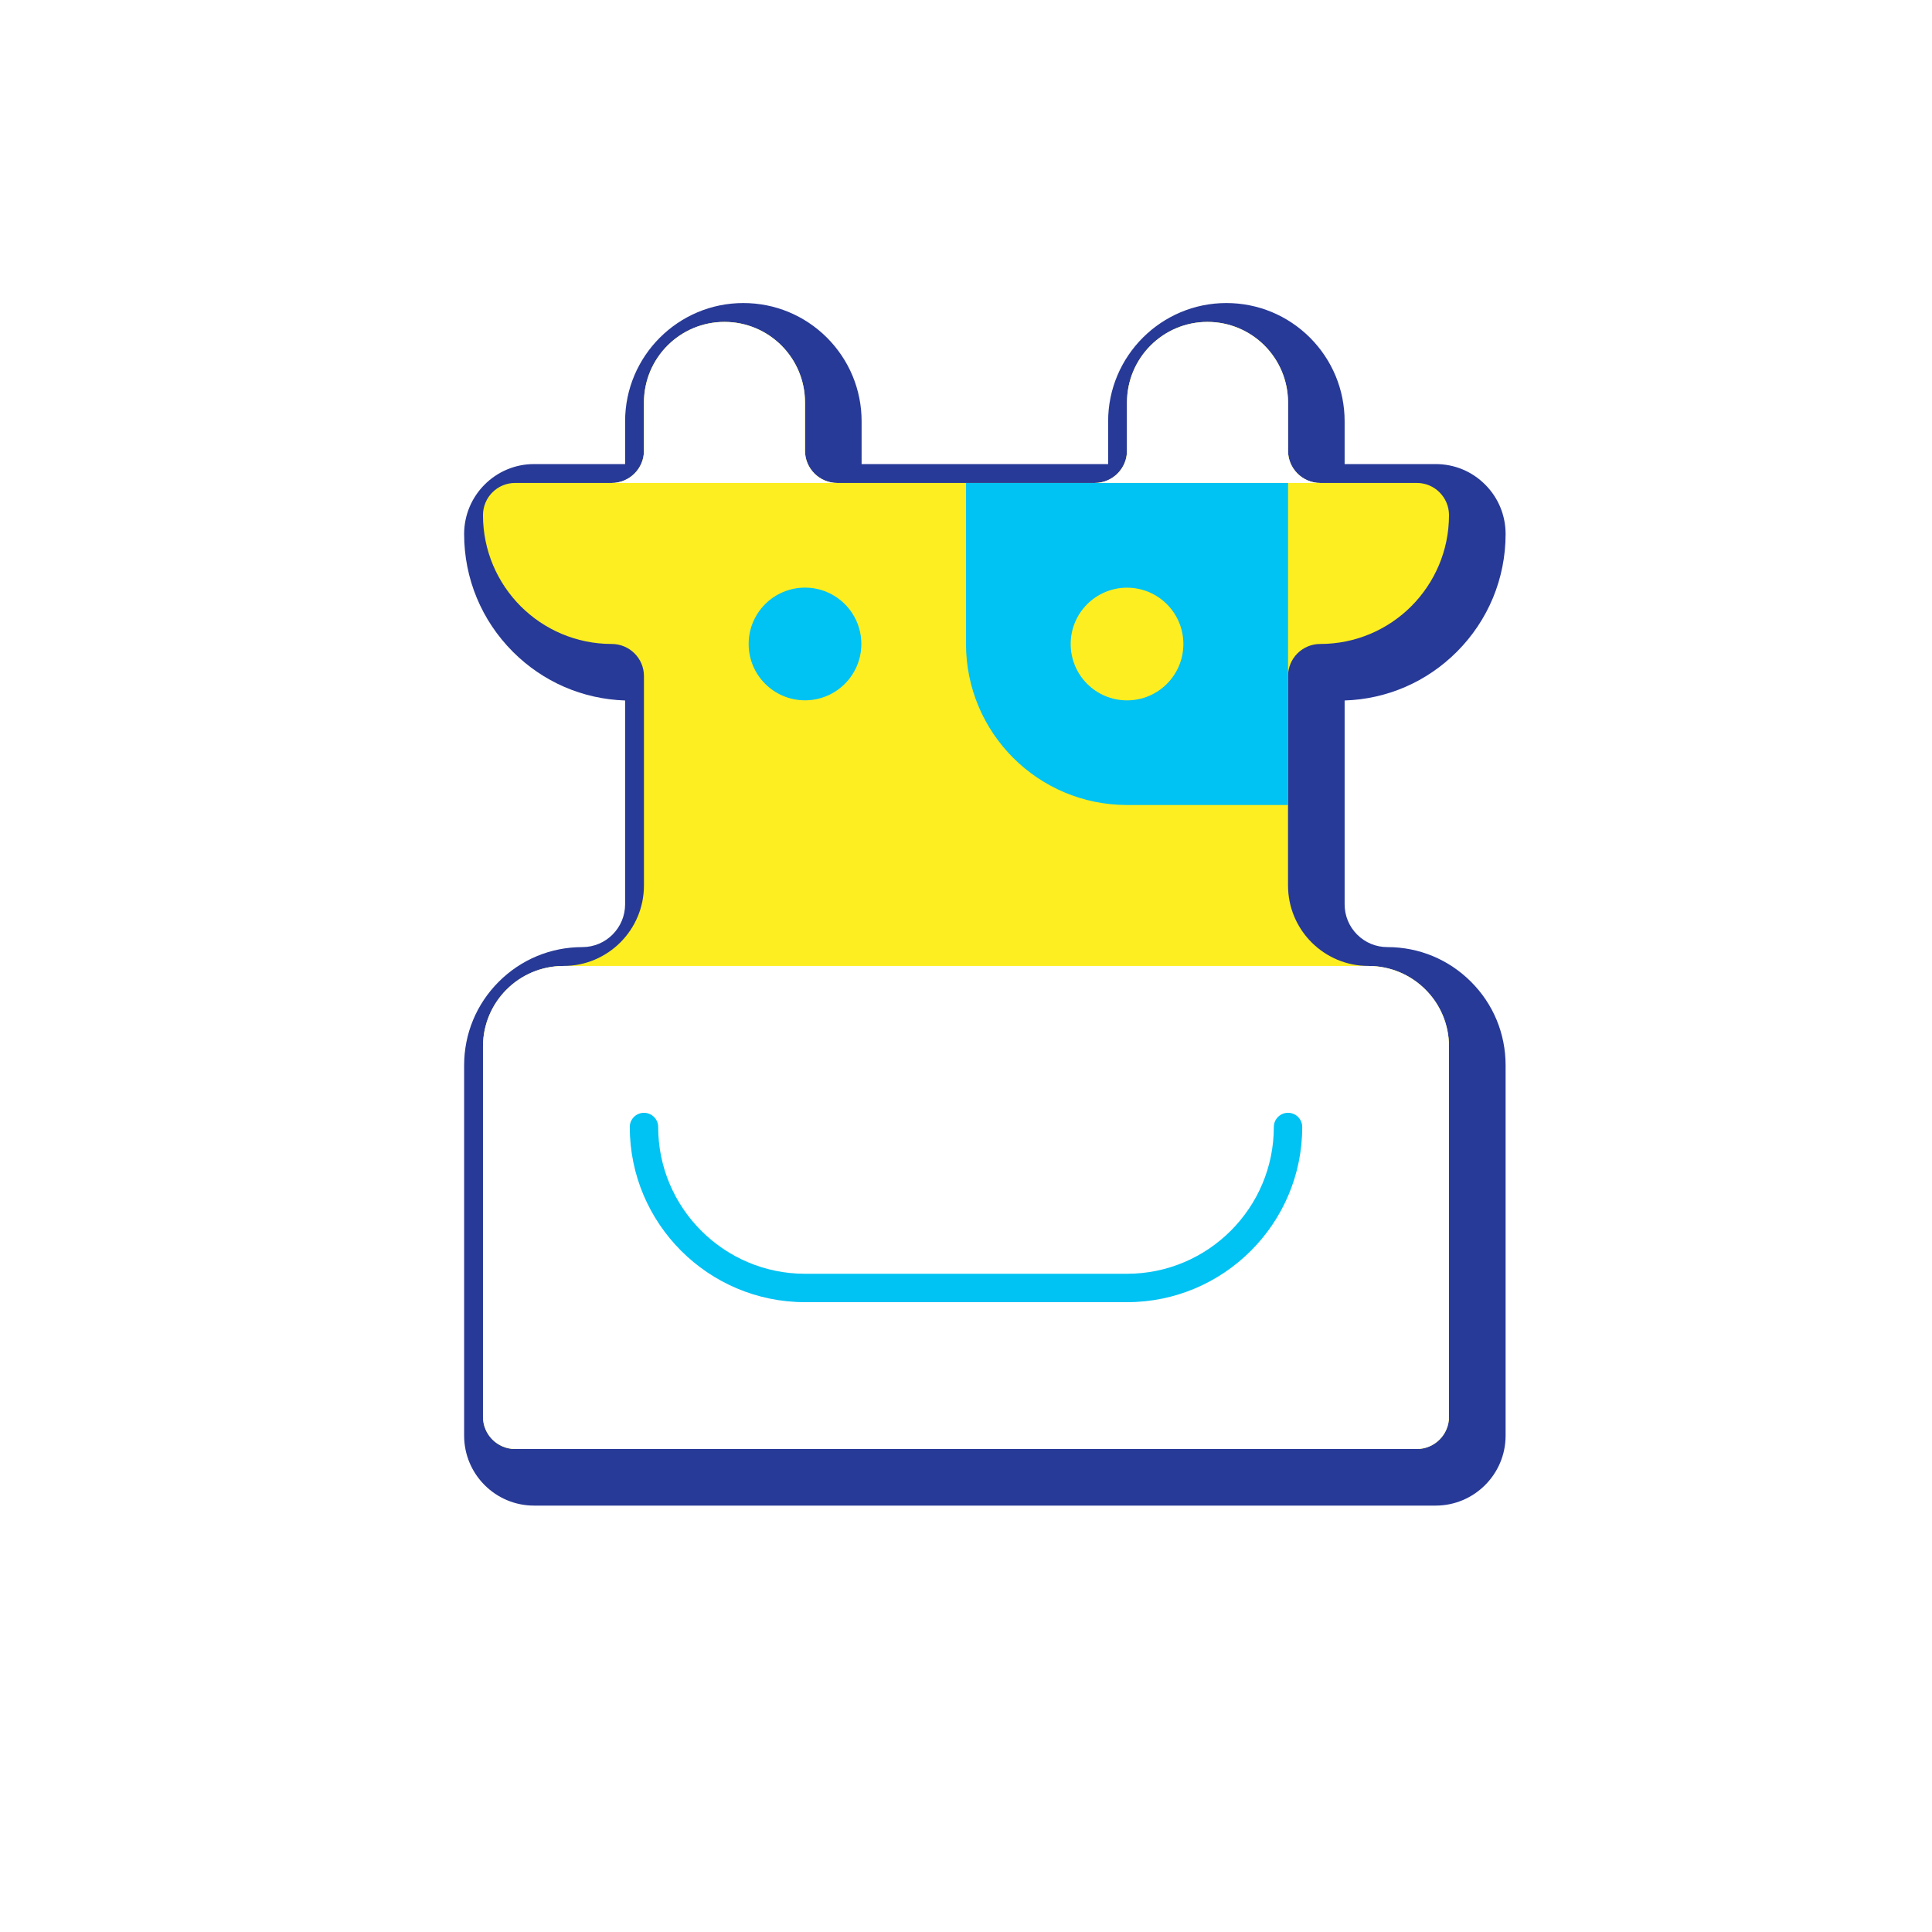
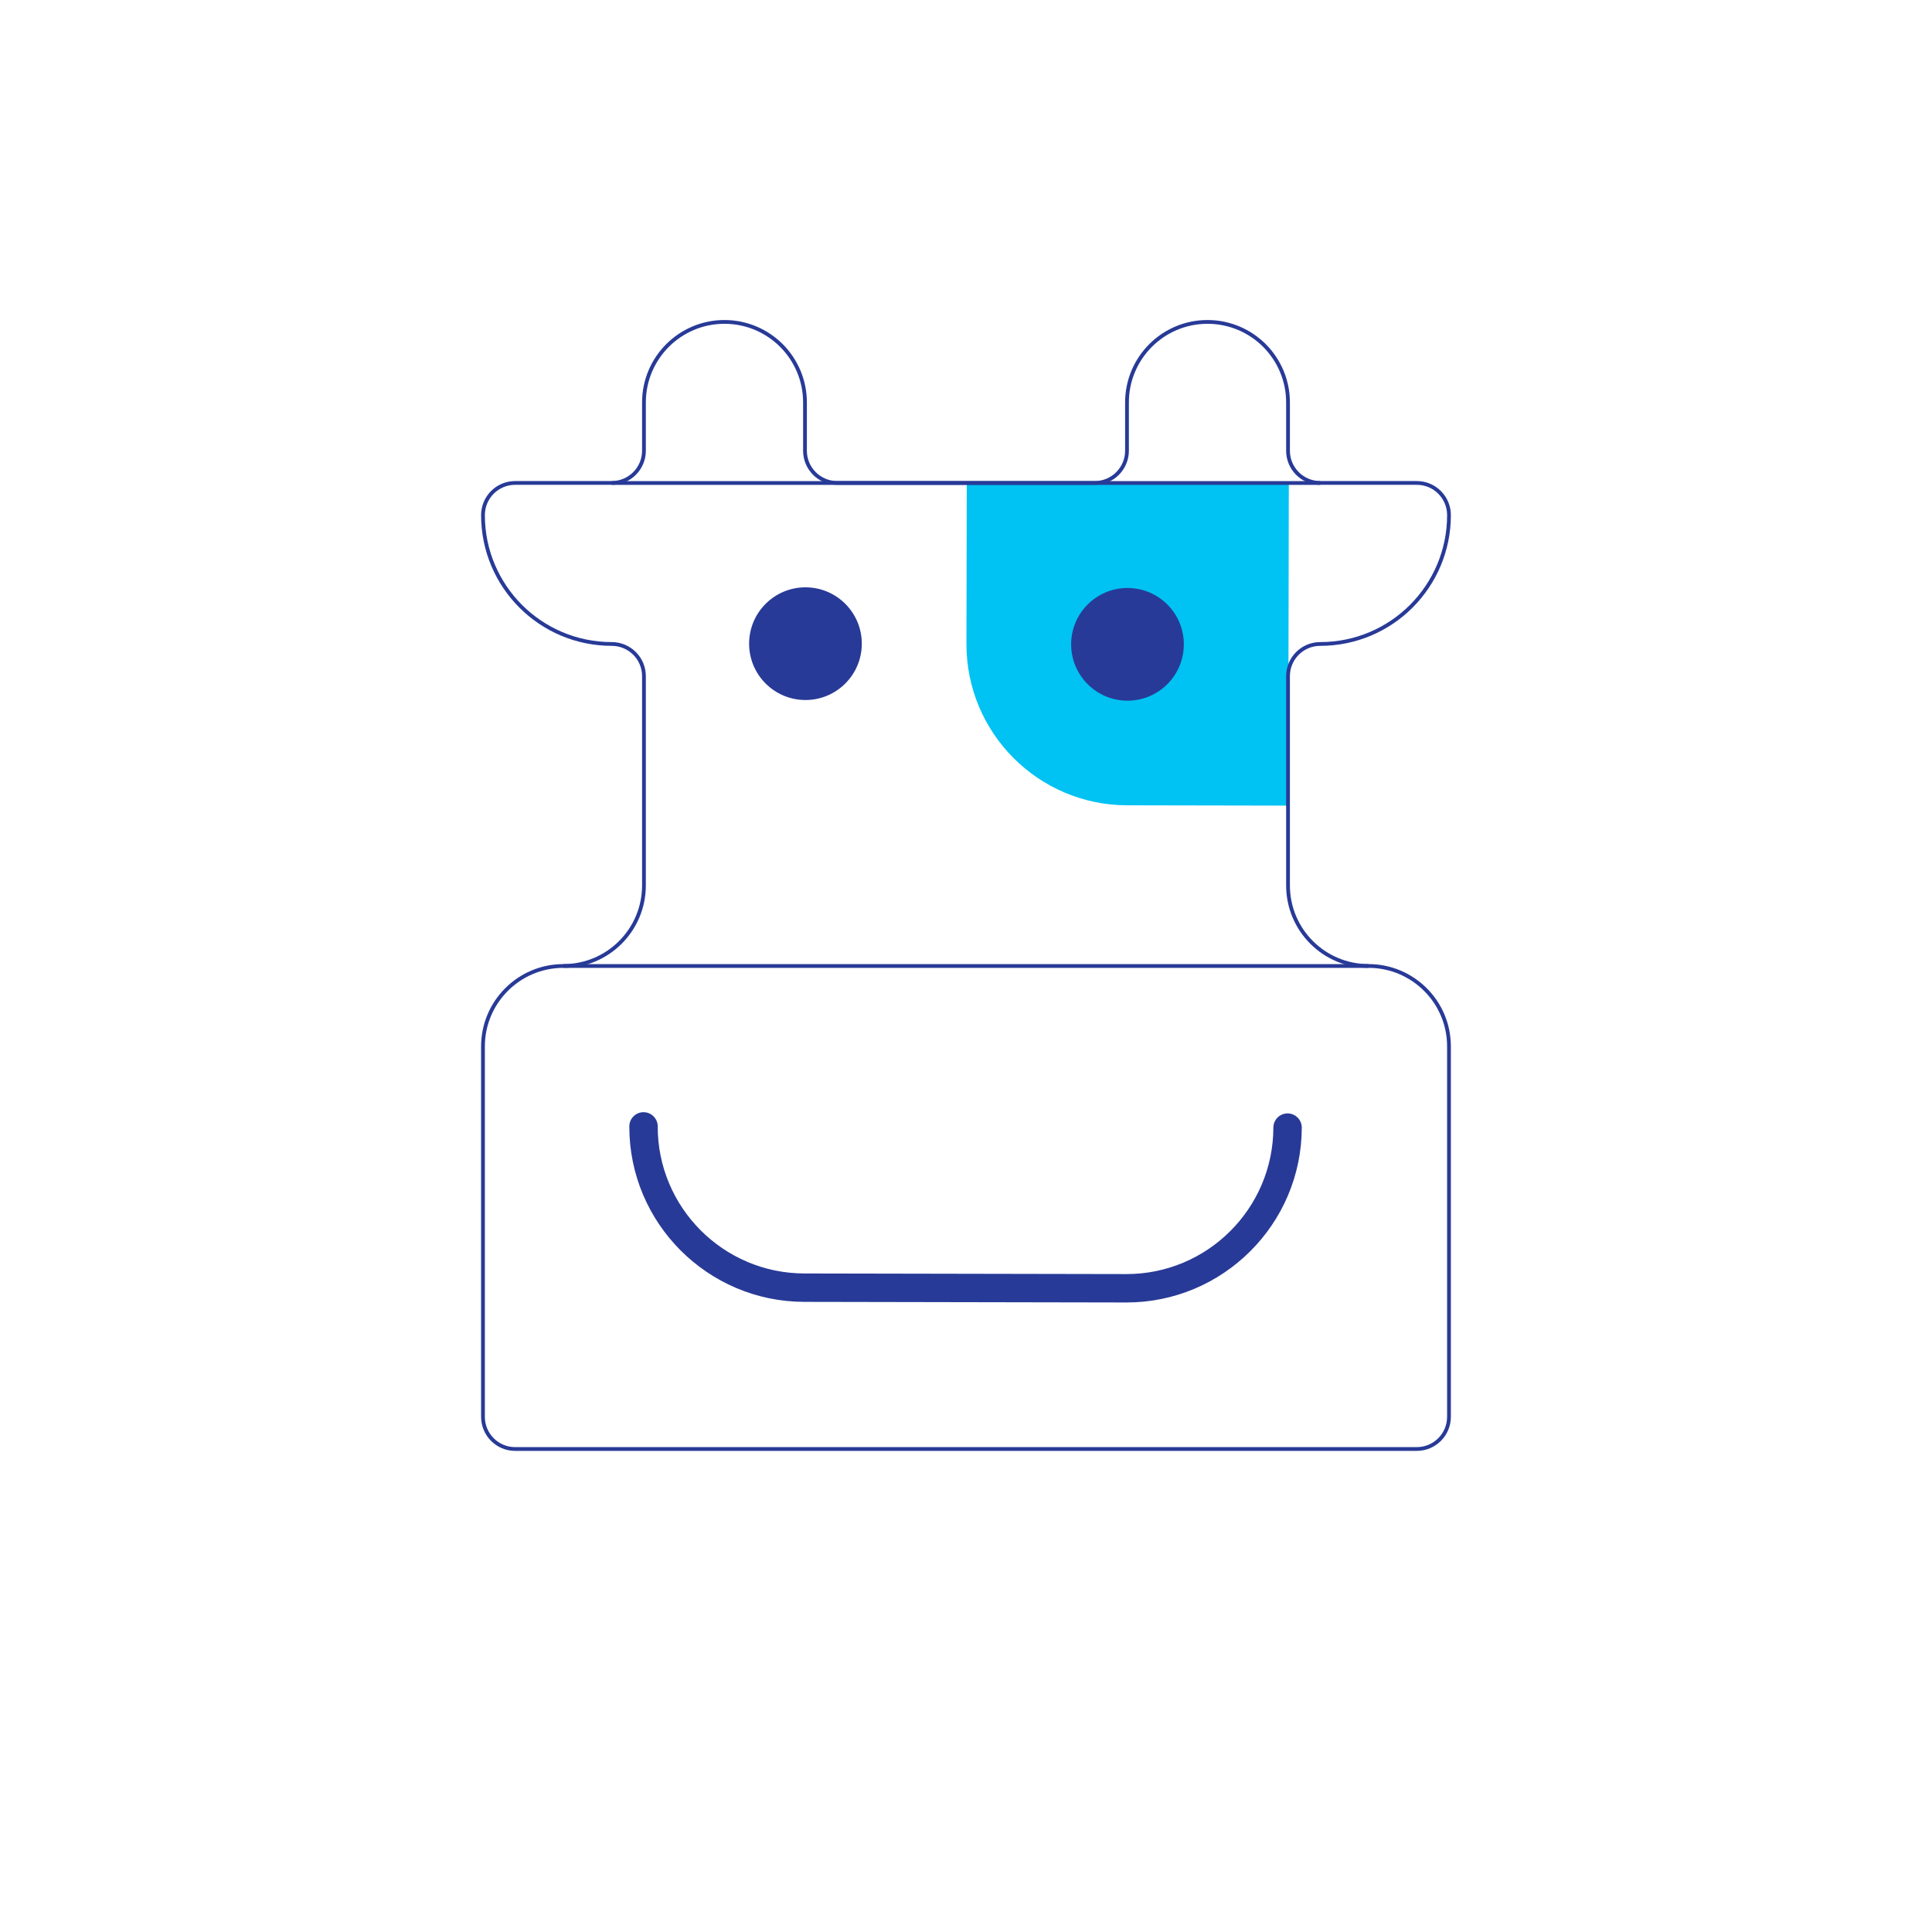
<svg xmlns="http://www.w3.org/2000/svg" id="Layer_2" data-name="Layer 2" viewBox="0 0 512 512">
+   <defs>
+     <style>
+       .cls-1 {
+         fill: #00c2f3;
+       }
+ 
+       .cls-2 {
+         fill: #fff;
+       }
+ 
+       .cls-3, .cls-4 {
+         fill: #283a97;
+       }
+ 
+       .cls-5 {
+         fill: none;
+       }
+ 
+       .cls-5, .cls-4 {
+         stroke: #283a97;
+         stroke-miterlimit: 10;
+       }
+     </style>
+   </defs>
  <g id="handmade-educational-toys">
    <g>
-       <rect width="512" height="512" fill="#fff" />
-       <g>
-         <path d="M141.52,399c-10.212,0-18.52-8.314-18.52-18.535v-98.143c0-8.369,3.259-16.237,9.176-22.154s13.785-9.176,22.154-9.176c6.247,0,11.329-5.089,11.329-11.345v-54.012c-11.237-.364-21.749-4.913-29.735-12.901-8.337-8.356-12.924-19.439-12.924-31.215,0-10.22,8.308-18.535,18.52-18.535h24.14v-11.33c0-17.284,14.055-31.345,31.329-31.345,8.355,0,16.224,3.254,22.155,9.163,5.937,5.959,9.19,13.828,9.19,22.182v11.33h65.332v-11.33c0-17.284,14.055-31.345,31.33-31.345,8.356,0,16.225,3.254,22.155,9.163,5.936,5.959,9.189,13.827,9.189,22.182v11.33h24.124c4.985,0,9.651,1.939,13.141,5.46,3.468,3.47,5.395,8.125,5.395,13.075,0,11.775-4.587,22.858-12.916,31.207-7.994,7.996-18.506,12.545-29.743,12.909v54.012c0,3.037,1.179,5.888,3.318,8.027,2.139,2.14,4.983,3.317,8.011,3.317,8.369,0,16.237,3.259,22.154,9.176,5.912,5.891,9.176,13.763,9.176,22.154v98.143c0,10.221-8.314,18.535-18.535,18.535h-238.945Z" fill="#283a97" />
-         <path d="M362.67,255.992c-5.886,0-11.229-2.393-15.083-6.247-3.869-3.869-6.247-9.212-6.247-15.098v-55.469c0-4.711,3.823-8.52,8.535-8.52,9.423,0,17.958-3.823,24.129-9.995,6.172-6.187,9.995-14.721,9.995-24.144,0-2.348-.948-4.486-2.499-6.036-1.536-1.55-3.673-2.499-6.036-2.499h-25.59c-4.711,0-8.535-3.823-8.535-8.535v-12.795c0-5.901-2.394-11.229-6.247-15.098-3.868-3.853-9.197-6.247-15.098-6.247-11.771,0-21.33,9.558-21.33,21.345v12.795c0,4.711-3.823,8.535-8.535,8.535h-68.264c-4.711,0-8.535-3.823-8.535-8.535v-12.795c0-5.901-2.394-11.229-6.247-15.098-3.869-3.853-9.197-6.247-15.098-6.247-11.771,0-21.33,9.558-21.33,21.345v12.795c0,4.711-3.823,8.535-8.535,8.535h-25.605c-4.711,0-8.52,3.823-8.52,8.535,0,9.423,3.823,17.958,9.995,24.144,6.171,6.172,14.706,9.995,24.129,9.995,2.348,0,4.485.948,6.036,2.499,1.551,1.535,2.499,3.673,2.499,6.021v55.469c0,11.786-9.543,21.345-21.33,21.345-5.901,0-11.229,2.393-15.083,6.247-3.854,3.853-6.247,9.182-6.247,15.083v98.143c0,4.711,3.808,8.535,8.52,8.535h238.946c4.727,0,8.535-3.823,8.535-8.535v-98.143c0-5.901-2.378-11.229-6.247-15.083-3.854-3.854-9.197-6.247-15.083-6.247Z" fill="#fcee21" />
-       </g>
-       <g>
-         <path d="M341.341,119.45c0,4.711,3.823,8.535,8.535,8.535h-59.744c4.711,0,8.535-3.823,8.535-8.535v-12.795c0-11.786,9.558-21.345,21.33-21.345,5.901,0,11.229,2.393,15.098,6.247,3.853,3.869,6.247,9.197,6.247,15.098v12.795Z" fill="#fff" />
-         <path d="M221.868,127.985h-59.744c4.711,0,8.535-3.823,8.535-8.535v-12.795c0-11.786,9.558-21.345,21.33-21.345,5.901,0,11.229,2.393,15.098,6.247,3.853,3.869,6.247,9.197,6.247,15.098v12.795c0,4.711,3.823,8.535,8.535,8.535Z" fill="#fff" />
-         <path d="M384,341.326v34.139c0,4.711-3.808,8.535-8.535,8.535h-238.945c-4.711,0-8.52-3.823-8.52-8.535v-98.143c0-5.901,2.393-11.229,6.247-15.083,3.853-3.853,9.182-6.247,15.083-6.247h213.341c5.886,0,11.229,2.393,15.083,6.247,3.869,3.853,6.247,9.182,6.247,15.083v64.004Z" fill="#fff" />
-         <g>
-           <circle cx="213.333" cy="170.659" r="14.932" fill="#00c2f3" />
-           <path d="M341.348,179.194v34.139h-42.674c-23.557,0-42.659-19.102-42.674-42.659v-42.674h85.348v51.194ZM313.606,170.674c0-8.249-6.683-14.932-14.932-14.932-8.249,0-14.932,6.683-14.932,14.932,0,8.249,6.683,14.932,14.932,14.932,8.249,0,14.932-6.683,14.932-14.932Z" fill="#00c2f3" />
-           <path d="M341.341,294.904c2.077,0,3.763,1.686,3.763,3.763,0,25.605-20.833,46.422-46.437,46.422h-85.333c-25.605,0-46.437-20.818-46.437-46.422,0-2.077,1.686-3.763,3.763-3.763,2.077,0,3.763,1.686,3.763,3.763,0,21.45,17.461,38.896,38.911,38.896h85.333c21.465,0,38.911-17.446,38.911-38.896,0-2.077,1.686-3.763,3.763-3.763Z" fill="#00c2f3" />
-         </g>
-       </g>
+       <rect class="cls-2" width="512" height="512" />
+       <path class="cls-3" d="M341.227,295.065c2.077.004,3.76,1.693,3.756,3.77-.048,25.604-20.921,46.383-46.525,46.334l-85.333-.161c-25.604-.048-46.398-20.906-46.349-46.51.004-2.077,1.693-3.76,3.77-3.756,2.077.004,3.76,1.693,3.756,3.77-.041,21.45,17.387,38.929,38.837,38.97l85.333.161c21.465.041,38.944-17.372,38.985-38.822.004-2.077,1.693-3.76,3.77-3.756Z" />
+       <circle class="cls-3" cx="213.455" cy="170.579" r="14.932" />
+       <path class="cls-1" d="M341.453,179.356l-.065,34.139-42.674-.081c-23.557-.045-42.623-19.182-42.593-42.74l.081-42.674,34.139.065,51.209.097-.097,51.194Z" />
+       <path class="cls-5" d="M362.67,255.992c-5.886,0-11.229-2.393-15.083-6.247-3.869-3.869-6.247-9.212-6.247-15.098v-55.469c0-4.711,3.823-8.52,8.535-8.52,9.423,0,17.958-3.823,24.129-9.995,6.172-6.187,9.995-14.721,9.995-24.144,0-2.348-.948-4.486-2.499-6.036-1.536-1.55-3.673-2.499-6.036-2.499h-25.59c-4.711,0-8.535-3.823-8.535-8.535v-12.795c0-5.901-2.394-11.229-6.247-15.098-3.868-3.853-9.197-6.247-15.098-6.247-11.771,0-21.33,9.558-21.33,21.345v12.795c0,4.711-3.823,8.535-8.535,8.535h-68.264c-4.711,0-8.535-3.823-8.535-8.535v-12.795c0-5.901-2.394-11.229-6.247-15.098-3.869-3.853-9.197-6.247-15.098-6.247-11.771,0-21.33,9.558-21.33,21.345v12.795c0,4.711-3.823,8.535-8.535,8.535h-25.605c-4.711,0-8.52,3.823-8.52,8.535,0,9.423,3.823,17.958,9.995,24.144,6.171,6.172,14.706,9.995,24.129,9.995,2.348,0,4.485.948,6.036,2.499,1.551,1.535,2.499,3.673,2.499,6.021v55.469c0,11.786-9.543,21.345-21.33,21.345-5.901,0-11.229,2.393-15.083,6.247-3.854,3.853-6.247,9.182-6.247,15.083v98.143c0,4.711,3.808,8.535,8.52,8.535h238.946c4.727,0,8.535-3.823,8.535-8.535v-98.143c0-5.901-2.378-11.229-6.247-15.083-3.854-3.854-9.197-6.247-15.083-6.247Z" />
+       <line class="cls-4" x1="162.125" y1="128" x2="349.875" y2="128" />
+       <line class="cls-4" x1="149.33" y1="256" x2="362.67" y2="256" />
+       <circle class="cls-3" cx="298.795" cy="170.755" r="14.932" />
    </g>
  </g>
</svg>
